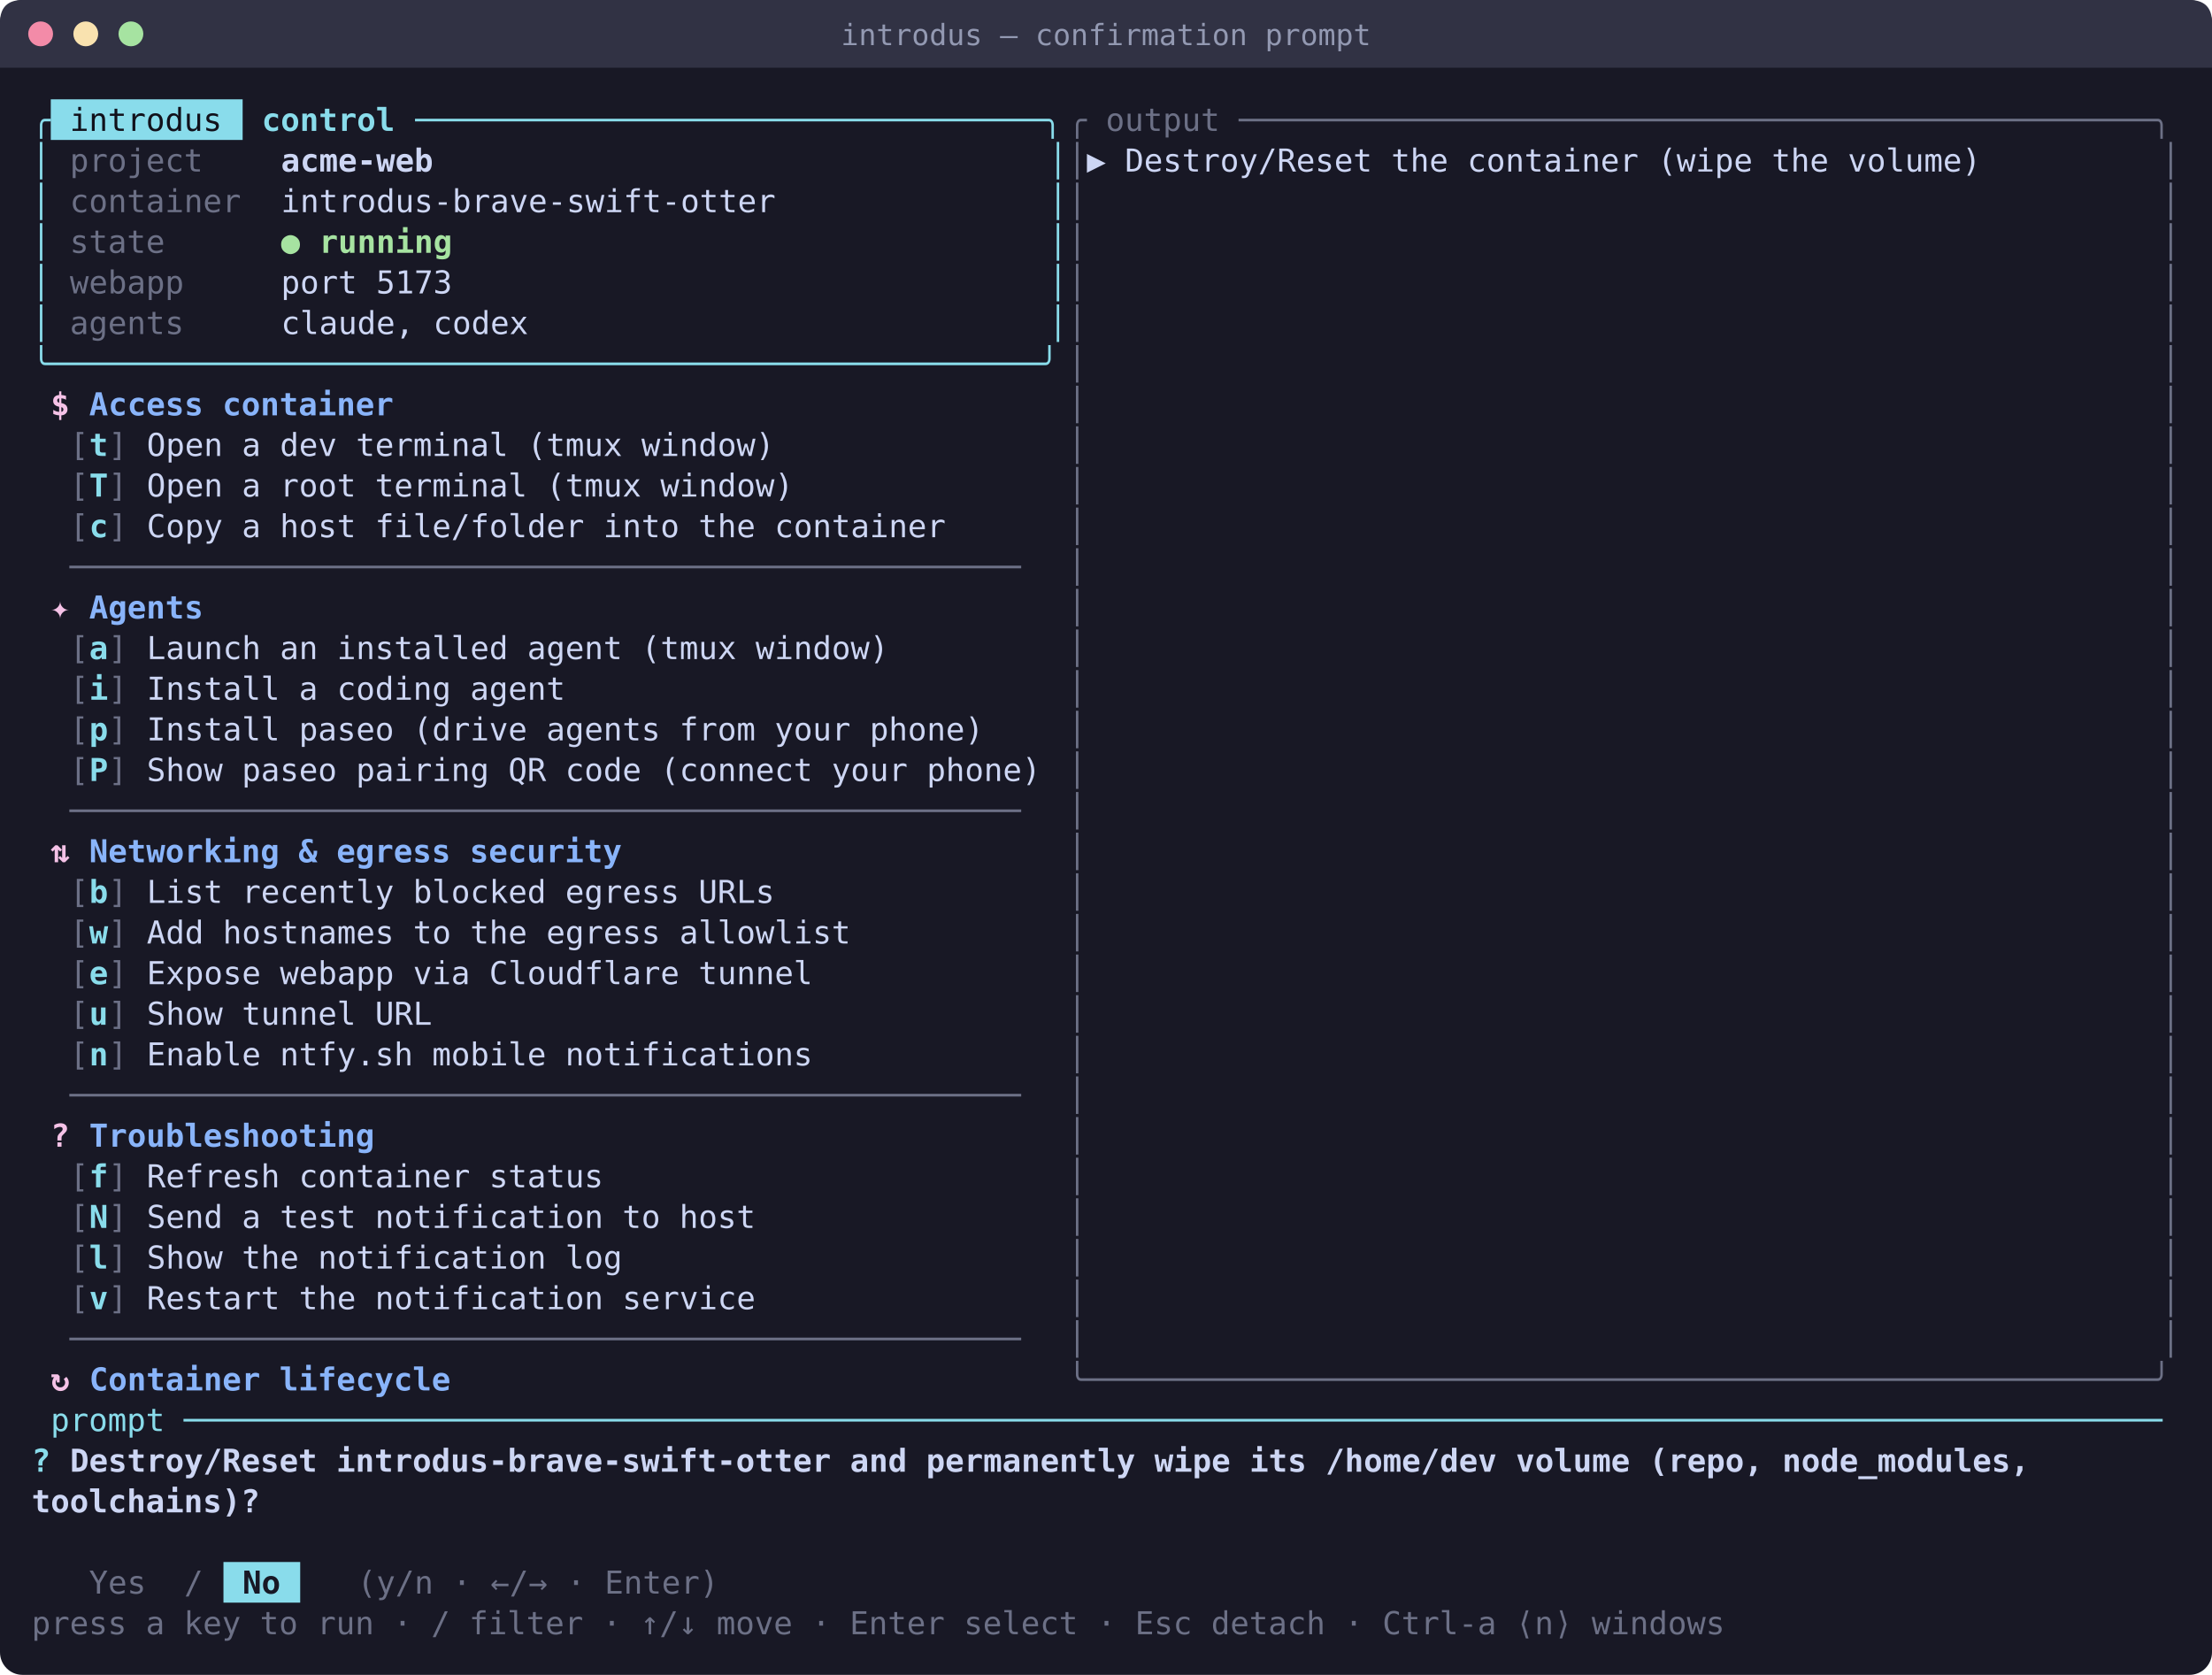
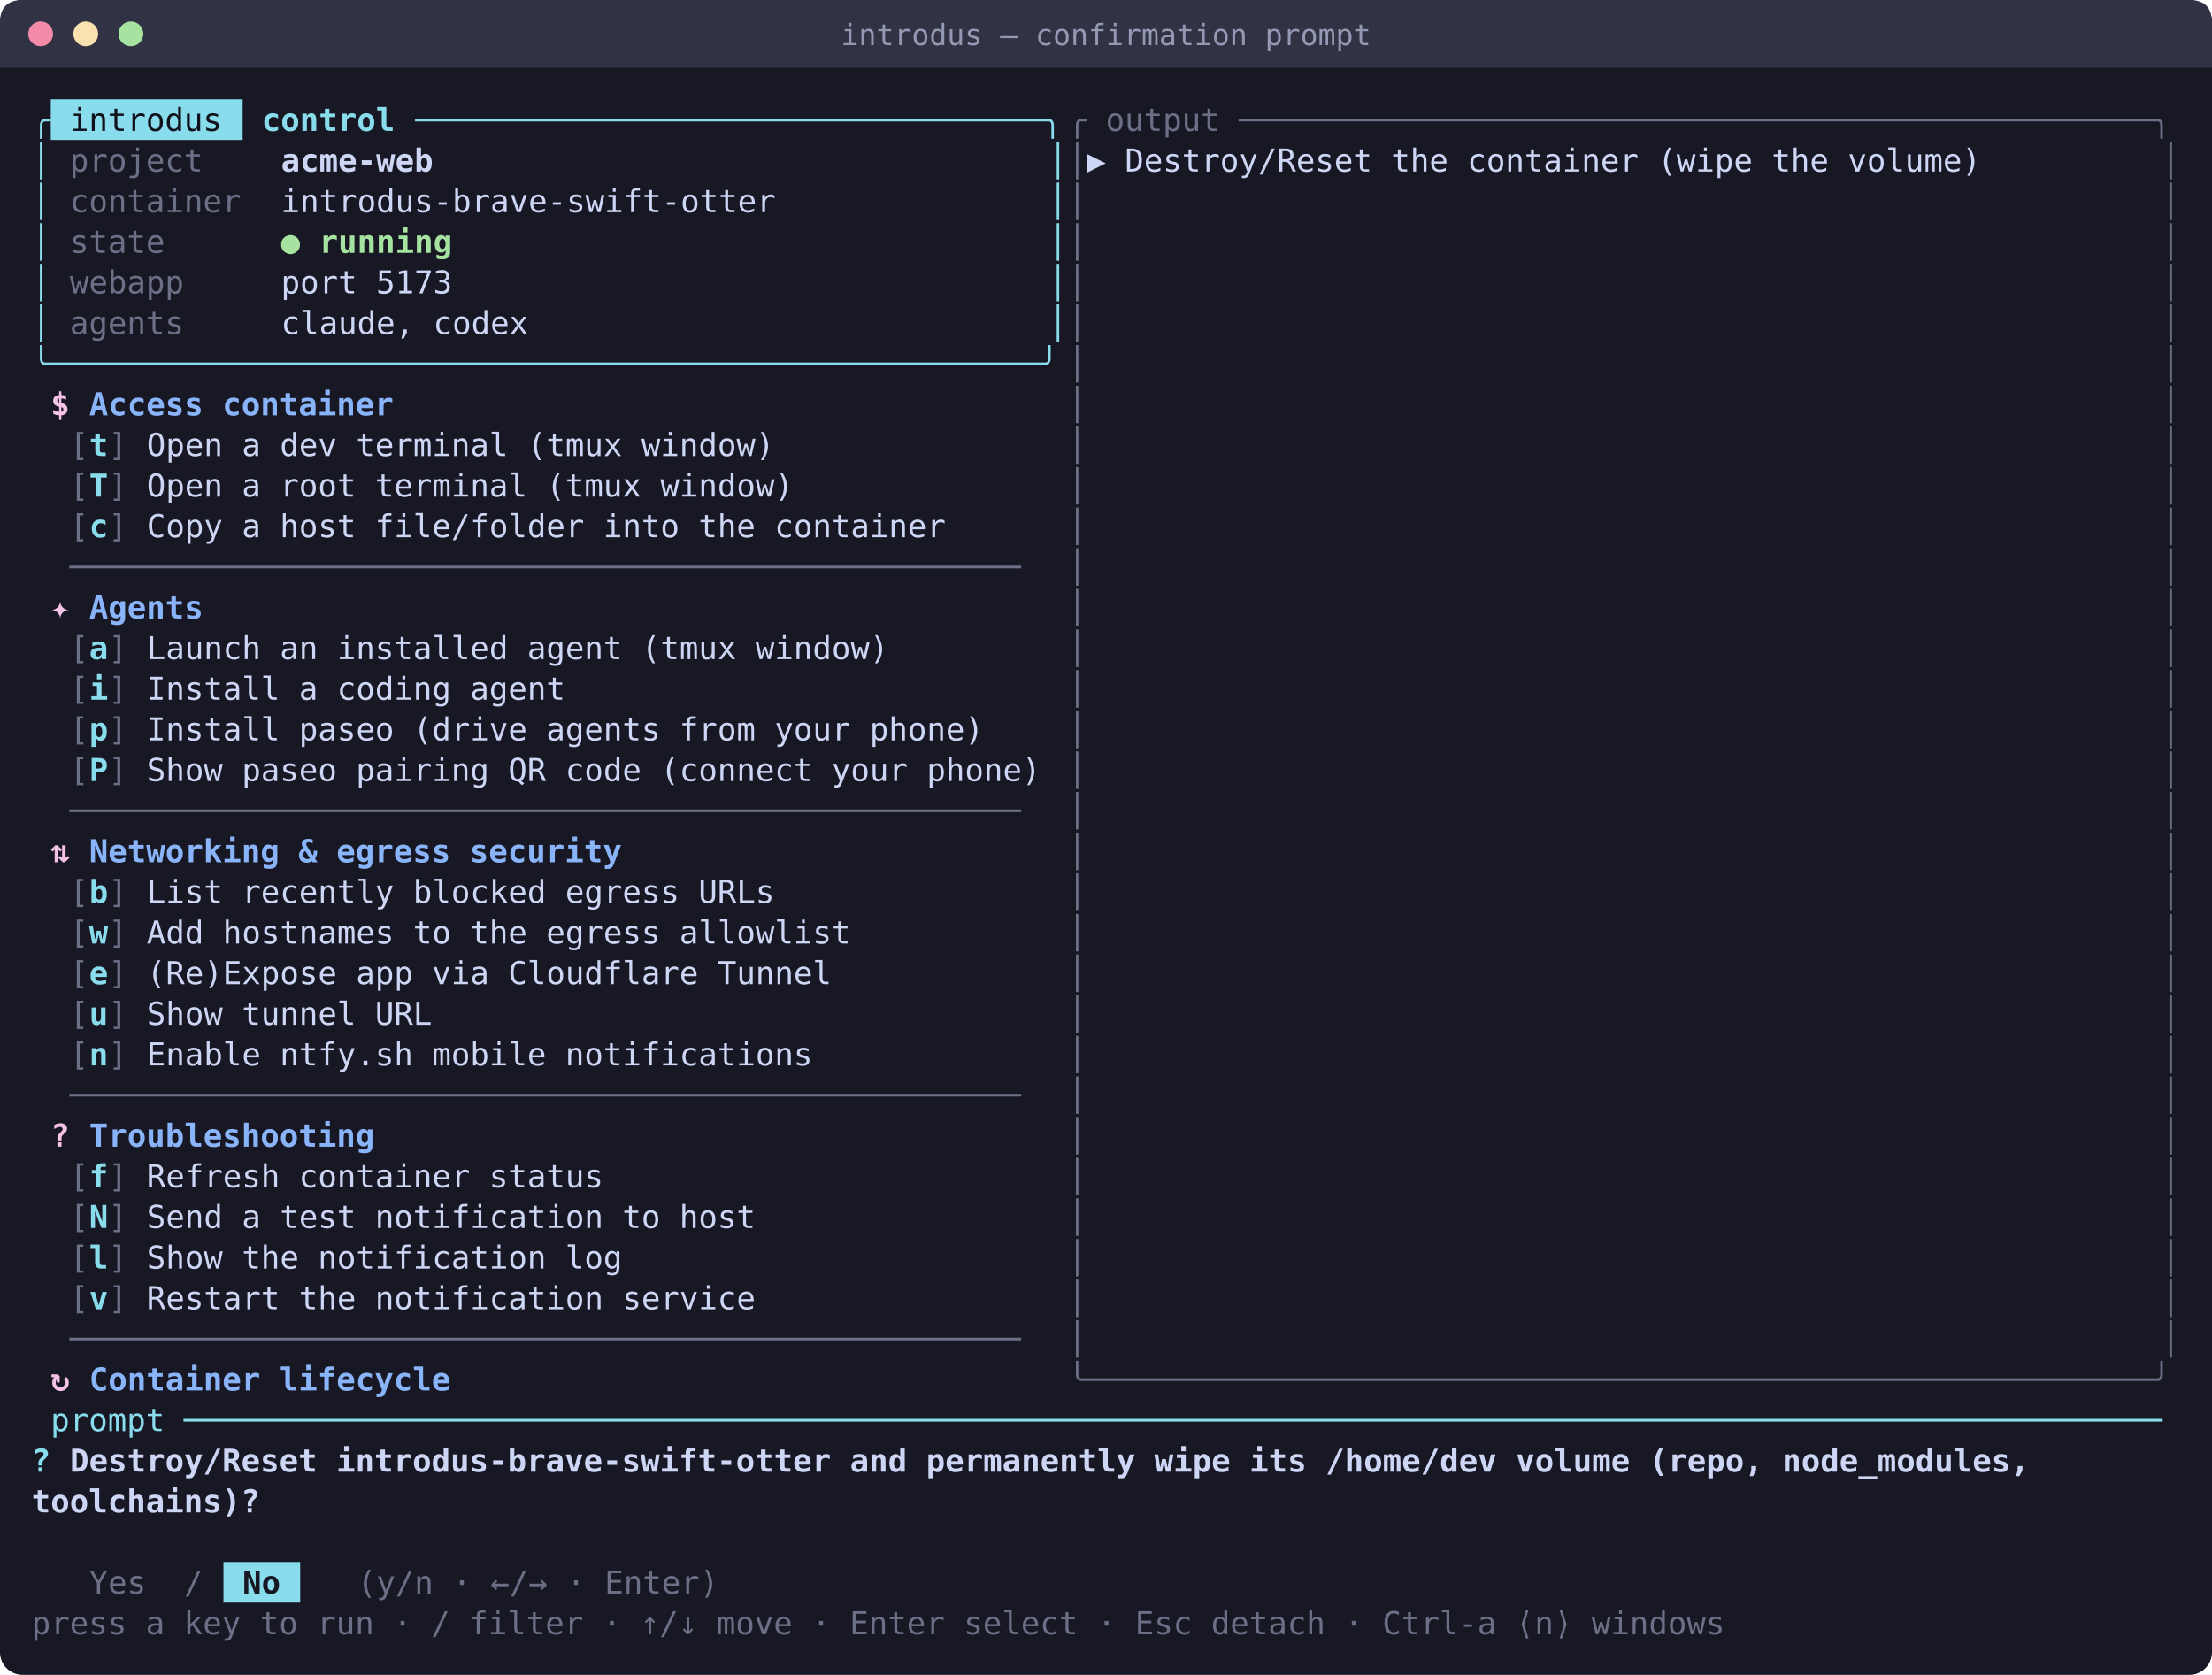
<svg xmlns="http://www.w3.org/2000/svg" width="980" height="742" viewBox="0 0 980 742" font-family="'DejaVu Sans Mono','JetBrains Mono',Menlo,Consolas,'Liberation Mono',monospace">
  <rect x="0" y="0" width="980" height="742" rx="10" fill="#181825" />
  <path d="M0 10 Q0 0 10 0 H970 Q980 0 980 10 V30 H0 Z" fill="#313244" />
  <circle cx="18" cy="15" r="5.5" fill="#f38ba8" />
  <circle cx="38" cy="15" r="5.5" fill="#f9e2af" />
  <circle cx="58" cy="15" r="5.5" fill="#a6e3a1" />
  <text x="490" y="20" fill="#9399b2" font-size="13" text-anchor="middle">introdus — confirmation prompt</text>
  <g transform="translate(14,44)">
    <rect x="8.5" y="0.0" width="85.0" height="18.0" fill="#89dceb" />
    <rect x="85.0" y="648.0" width="34.0" height="18.0" fill="#89dceb" />
    <text xml:space="preserve" x="0.0" y="14.0" fill="#89dceb" font-size="14" textLength="8.5" lengthAdjust="spacingAndGlyphs">╭</text>
    <text xml:space="preserve" x="8.5" y="14.0" fill="#11111b" font-size="14" textLength="85.0" lengthAdjust="spacingAndGlyphs"> introdus </text>
    <text xml:space="preserve" x="93.5" y="14.0" fill="#89dceb" font-size="14" textLength="76.5" lengthAdjust="spacingAndGlyphs" font-weight="bold"> control </text>
    <text xml:space="preserve" x="170.0" y="14.0" fill="#89dceb" font-size="14" textLength="289.0" lengthAdjust="spacingAndGlyphs">─────────────────────────────────╮</text>
    <text xml:space="preserve" x="459.0" y="14.0" fill="#6c7086" font-size="14" textLength="493.0" lengthAdjust="spacingAndGlyphs">╭ output ────────────────────────────────────────────────╮</text>
    <text xml:space="preserve" x="0.0" y="32.0" fill="#89dceb" font-size="14" textLength="8.5" lengthAdjust="spacingAndGlyphs">│</text>
    <text xml:space="preserve" x="8.5" y="32.0" fill="#6c7086" font-size="14" textLength="102.0" lengthAdjust="spacingAndGlyphs"> project    </text>
    <text xml:space="preserve" x="110.5" y="32.0" fill="#cdd6f4" font-size="14" textLength="68.0" lengthAdjust="spacingAndGlyphs" font-weight="bold">acme-web</text>
    <text xml:space="preserve" x="450.5" y="32.0" fill="#89dceb" font-size="14" textLength="8.5" lengthAdjust="spacingAndGlyphs">│</text>
    <text xml:space="preserve" x="459.0" y="32.0" fill="#6c7086" font-size="14" textLength="8.5" lengthAdjust="spacingAndGlyphs">│</text>
    <text xml:space="preserve" x="467.5" y="32.0" fill="#cdd6f4" font-size="14" textLength="476.0" lengthAdjust="spacingAndGlyphs">▶ Destroy/Reset the container (wipe the volume)         </text>
    <text xml:space="preserve" x="943.5" y="32.0" fill="#6c7086" font-size="14" textLength="8.5" lengthAdjust="spacingAndGlyphs">│</text>
    <text xml:space="preserve" x="0.0" y="50.0" fill="#89dceb" font-size="14" textLength="8.5" lengthAdjust="spacingAndGlyphs">│</text>
    <text xml:space="preserve" x="8.5" y="50.0" fill="#6c7086" font-size="14" textLength="102.0" lengthAdjust="spacingAndGlyphs"> container  </text>
    <text xml:space="preserve" x="110.5" y="50.0" fill="#cdd6f4" font-size="14" textLength="340.0" lengthAdjust="spacingAndGlyphs">introdus-brave-swift-otter              </text>
    <text xml:space="preserve" x="450.5" y="50.0" fill="#89dceb" font-size="14" textLength="8.5" lengthAdjust="spacingAndGlyphs">│</text>
    <text xml:space="preserve" x="459.0" y="50.0" fill="#6c7086" font-size="14" textLength="8.5" lengthAdjust="spacingAndGlyphs">│</text>
    <text xml:space="preserve" x="943.5" y="50.0" fill="#6c7086" font-size="14" textLength="8.5" lengthAdjust="spacingAndGlyphs">│</text>
    <text xml:space="preserve" x="0.0" y="68.0" fill="#89dceb" font-size="14" textLength="8.5" lengthAdjust="spacingAndGlyphs">│</text>
    <text xml:space="preserve" x="8.5" y="68.0" fill="#6c7086" font-size="14" textLength="102.0" lengthAdjust="spacingAndGlyphs"> state      </text>
    <text xml:space="preserve" x="110.5" y="68.0" fill="#a6e3a1" font-size="14" textLength="76.5" lengthAdjust="spacingAndGlyphs" font-weight="bold">● running</text>
    <text xml:space="preserve" x="450.5" y="68.0" fill="#89dceb" font-size="14" textLength="8.5" lengthAdjust="spacingAndGlyphs">│</text>
    <text xml:space="preserve" x="459.0" y="68.0" fill="#6c7086" font-size="14" textLength="8.5" lengthAdjust="spacingAndGlyphs">│</text>
    <text xml:space="preserve" x="943.5" y="68.0" fill="#6c7086" font-size="14" textLength="8.5" lengthAdjust="spacingAndGlyphs">│</text>
    <text xml:space="preserve" x="0.0" y="86.0" fill="#89dceb" font-size="14" textLength="8.5" lengthAdjust="spacingAndGlyphs">│</text>
    <text xml:space="preserve" x="8.5" y="86.0" fill="#6c7086" font-size="14" textLength="102.0" lengthAdjust="spacingAndGlyphs"> webapp     </text>
    <text xml:space="preserve" x="110.5" y="86.0" fill="#cdd6f4" font-size="14" textLength="340.0" lengthAdjust="spacingAndGlyphs">port 5173                               </text>
    <text xml:space="preserve" x="450.5" y="86.0" fill="#89dceb" font-size="14" textLength="8.5" lengthAdjust="spacingAndGlyphs">│</text>
    <text xml:space="preserve" x="459.0" y="86.0" fill="#6c7086" font-size="14" textLength="8.5" lengthAdjust="spacingAndGlyphs">│</text>
    <text xml:space="preserve" x="943.5" y="86.0" fill="#6c7086" font-size="14" textLength="8.5" lengthAdjust="spacingAndGlyphs">│</text>
    <text xml:space="preserve" x="0.0" y="104.0" fill="#89dceb" font-size="14" textLength="8.5" lengthAdjust="spacingAndGlyphs">│</text>
    <text xml:space="preserve" x="8.5" y="104.0" fill="#6c7086" font-size="14" textLength="102.0" lengthAdjust="spacingAndGlyphs"> agents     </text>
    <text xml:space="preserve" x="110.5" y="104.0" fill="#cdd6f4" font-size="14" textLength="340.0" lengthAdjust="spacingAndGlyphs">claude, codex                           </text>
    <text xml:space="preserve" x="450.5" y="104.0" fill="#89dceb" font-size="14" textLength="8.5" lengthAdjust="spacingAndGlyphs">│</text>
    <text xml:space="preserve" x="459.0" y="104.0" fill="#6c7086" font-size="14" textLength="8.5" lengthAdjust="spacingAndGlyphs">│</text>
    <text xml:space="preserve" x="943.5" y="104.0" fill="#6c7086" font-size="14" textLength="8.5" lengthAdjust="spacingAndGlyphs">│</text>
    <text xml:space="preserve" x="0.0" y="122.0" fill="#89dceb" font-size="14" textLength="459.0" lengthAdjust="spacingAndGlyphs">╰────────────────────────────────────────────────────╯</text>
    <text xml:space="preserve" x="459.0" y="122.0" fill="#6c7086" font-size="14" textLength="8.5" lengthAdjust="spacingAndGlyphs">│</text>
    <text xml:space="preserve" x="943.5" y="122.0" fill="#6c7086" font-size="14" textLength="8.5" lengthAdjust="spacingAndGlyphs">│</text>
    <text xml:space="preserve" x="0.0" y="140.0" fill="#f5c2e7" font-size="14" textLength="25.5" lengthAdjust="spacingAndGlyphs" font-weight="bold"> $ </text>
    <text xml:space="preserve" x="25.5" y="140.0" fill="#89b4fa" font-size="14" textLength="136.0" lengthAdjust="spacingAndGlyphs" font-weight="bold">Access container</text>
    <text xml:space="preserve" x="459.0" y="140.0" fill="#6c7086" font-size="14" textLength="8.5" lengthAdjust="spacingAndGlyphs">│</text>
    <text xml:space="preserve" x="943.5" y="140.0" fill="#6c7086" font-size="14" textLength="8.5" lengthAdjust="spacingAndGlyphs">│</text>
    <text xml:space="preserve" x="0.0" y="158.0" fill="#6c7086" font-size="14" textLength="25.5" lengthAdjust="spacingAndGlyphs">  [</text>
    <text xml:space="preserve" x="25.5" y="158.0" fill="#89dceb" font-size="14" textLength="8.5" lengthAdjust="spacingAndGlyphs" font-weight="bold">t</text>
    <text xml:space="preserve" x="34.0" y="158.0" fill="#6c7086" font-size="14" textLength="17.0" lengthAdjust="spacingAndGlyphs">] </text>
    <text xml:space="preserve" x="51.0" y="158.0" fill="#cdd6f4" font-size="14" textLength="408.0" lengthAdjust="spacingAndGlyphs">Open a dev terminal (tmux window)               </text>
    <text xml:space="preserve" x="459.0" y="158.0" fill="#6c7086" font-size="14" textLength="8.5" lengthAdjust="spacingAndGlyphs">│</text>
    <text xml:space="preserve" x="943.5" y="158.0" fill="#6c7086" font-size="14" textLength="8.5" lengthAdjust="spacingAndGlyphs">│</text>
    <text xml:space="preserve" x="0.0" y="176.0" fill="#6c7086" font-size="14" textLength="25.5" lengthAdjust="spacingAndGlyphs">  [</text>
    <text xml:space="preserve" x="25.5" y="176.0" fill="#89dceb" font-size="14" textLength="8.5" lengthAdjust="spacingAndGlyphs" font-weight="bold">T</text>
    <text xml:space="preserve" x="34.0" y="176.0" fill="#6c7086" font-size="14" textLength="17.0" lengthAdjust="spacingAndGlyphs">] </text>
    <text xml:space="preserve" x="51.0" y="176.0" fill="#cdd6f4" font-size="14" textLength="408.0" lengthAdjust="spacingAndGlyphs">Open a root terminal (tmux window)              </text>
    <text xml:space="preserve" x="459.0" y="176.0" fill="#6c7086" font-size="14" textLength="8.5" lengthAdjust="spacingAndGlyphs">│</text>
    <text xml:space="preserve" x="943.5" y="176.0" fill="#6c7086" font-size="14" textLength="8.5" lengthAdjust="spacingAndGlyphs">│</text>
    <text xml:space="preserve" x="0.0" y="194.0" fill="#6c7086" font-size="14" textLength="25.5" lengthAdjust="spacingAndGlyphs">  [</text>
    <text xml:space="preserve" x="25.5" y="194.0" fill="#89dceb" font-size="14" textLength="8.5" lengthAdjust="spacingAndGlyphs" font-weight="bold">c</text>
    <text xml:space="preserve" x="34.0" y="194.0" fill="#6c7086" font-size="14" textLength="17.0" lengthAdjust="spacingAndGlyphs">] </text>
    <text xml:space="preserve" x="51.0" y="194.0" fill="#cdd6f4" font-size="14" textLength="408.0" lengthAdjust="spacingAndGlyphs">Copy a host file/folder into the container      </text>
    <text xml:space="preserve" x="459.0" y="194.0" fill="#6c7086" font-size="14" textLength="8.5" lengthAdjust="spacingAndGlyphs">│</text>
    <text xml:space="preserve" x="943.5" y="194.0" fill="#6c7086" font-size="14" textLength="8.5" lengthAdjust="spacingAndGlyphs">│</text>
    <text xml:space="preserve" x="0.0" y="212.0" fill="#6c7086" font-size="14" textLength="442.0" lengthAdjust="spacingAndGlyphs">  ──────────────────────────────────────────────────</text>
    <text xml:space="preserve" x="459.0" y="212.0" fill="#6c7086" font-size="14" textLength="8.5" lengthAdjust="spacingAndGlyphs">│</text>
    <text xml:space="preserve" x="943.5" y="212.0" fill="#6c7086" font-size="14" textLength="8.5" lengthAdjust="spacingAndGlyphs">│</text>
    <text xml:space="preserve" x="0.0" y="230.0" fill="#f5c2e7" font-size="14" textLength="25.5" lengthAdjust="spacingAndGlyphs" font-weight="bold"> ✦ </text>
    <text xml:space="preserve" x="25.5" y="230.0" fill="#89b4fa" font-size="14" textLength="51.0" lengthAdjust="spacingAndGlyphs" font-weight="bold">Agents</text>
    <text xml:space="preserve" x="459.0" y="230.0" fill="#6c7086" font-size="14" textLength="8.5" lengthAdjust="spacingAndGlyphs">│</text>
    <text xml:space="preserve" x="943.5" y="230.0" fill="#6c7086" font-size="14" textLength="8.5" lengthAdjust="spacingAndGlyphs">│</text>
    <text xml:space="preserve" x="0.0" y="248.0" fill="#6c7086" font-size="14" textLength="25.5" lengthAdjust="spacingAndGlyphs">  [</text>
    <text xml:space="preserve" x="25.5" y="248.0" fill="#89dceb" font-size="14" textLength="8.5" lengthAdjust="spacingAndGlyphs" font-weight="bold">a</text>
    <text xml:space="preserve" x="34.0" y="248.0" fill="#6c7086" font-size="14" textLength="17.0" lengthAdjust="spacingAndGlyphs">] </text>
    <text xml:space="preserve" x="51.0" y="248.0" fill="#cdd6f4" font-size="14" textLength="408.0" lengthAdjust="spacingAndGlyphs">Launch an installed agent (tmux window)         </text>
    <text xml:space="preserve" x="459.0" y="248.0" fill="#6c7086" font-size="14" textLength="8.5" lengthAdjust="spacingAndGlyphs">│</text>
    <text xml:space="preserve" x="943.5" y="248.0" fill="#6c7086" font-size="14" textLength="8.5" lengthAdjust="spacingAndGlyphs">│</text>
    <text xml:space="preserve" x="0.0" y="266.0" fill="#6c7086" font-size="14" textLength="25.5" lengthAdjust="spacingAndGlyphs">  [</text>
    <text xml:space="preserve" x="25.5" y="266.0" fill="#89dceb" font-size="14" textLength="8.5" lengthAdjust="spacingAndGlyphs" font-weight="bold">i</text>
    <text xml:space="preserve" x="34.0" y="266.0" fill="#6c7086" font-size="14" textLength="17.0" lengthAdjust="spacingAndGlyphs">] </text>
    <text xml:space="preserve" x="51.0" y="266.0" fill="#cdd6f4" font-size="14" textLength="408.0" lengthAdjust="spacingAndGlyphs">Install a coding agent                          </text>
    <text xml:space="preserve" x="459.0" y="266.0" fill="#6c7086" font-size="14" textLength="8.5" lengthAdjust="spacingAndGlyphs">│</text>
    <text xml:space="preserve" x="943.5" y="266.0" fill="#6c7086" font-size="14" textLength="8.5" lengthAdjust="spacingAndGlyphs">│</text>
    <text xml:space="preserve" x="0.0" y="284.0" fill="#6c7086" font-size="14" textLength="25.5" lengthAdjust="spacingAndGlyphs">  [</text>
    <text xml:space="preserve" x="25.5" y="284.0" fill="#89dceb" font-size="14" textLength="8.5" lengthAdjust="spacingAndGlyphs" font-weight="bold">p</text>
    <text xml:space="preserve" x="34.0" y="284.0" fill="#6c7086" font-size="14" textLength="17.0" lengthAdjust="spacingAndGlyphs">] </text>
    <text xml:space="preserve" x="51.0" y="284.0" fill="#cdd6f4" font-size="14" textLength="408.0" lengthAdjust="spacingAndGlyphs">Install paseo (drive agents from your phone)    </text>
    <text xml:space="preserve" x="459.0" y="284.0" fill="#6c7086" font-size="14" textLength="8.5" lengthAdjust="spacingAndGlyphs">│</text>
    <text xml:space="preserve" x="943.5" y="284.0" fill="#6c7086" font-size="14" textLength="8.5" lengthAdjust="spacingAndGlyphs">│</text>
    <text xml:space="preserve" x="0.0" y="302.0" fill="#6c7086" font-size="14" textLength="25.5" lengthAdjust="spacingAndGlyphs">  [</text>
    <text xml:space="preserve" x="25.5" y="302.0" fill="#89dceb" font-size="14" textLength="8.5" lengthAdjust="spacingAndGlyphs" font-weight="bold">P</text>
    <text xml:space="preserve" x="34.0" y="302.0" fill="#6c7086" font-size="14" textLength="17.0" lengthAdjust="spacingAndGlyphs">] </text>
    <text xml:space="preserve" x="51.0" y="302.0" fill="#cdd6f4" font-size="14" textLength="408.0" lengthAdjust="spacingAndGlyphs">Show paseo pairing QR code (connect your phone) </text>
    <text xml:space="preserve" x="459.0" y="302.0" fill="#6c7086" font-size="14" textLength="8.5" lengthAdjust="spacingAndGlyphs">│</text>
    <text xml:space="preserve" x="943.5" y="302.0" fill="#6c7086" font-size="14" textLength="8.5" lengthAdjust="spacingAndGlyphs">│</text>
    <text xml:space="preserve" x="0.0" y="320.0" fill="#6c7086" font-size="14" textLength="442.0" lengthAdjust="spacingAndGlyphs">  ──────────────────────────────────────────────────</text>
    <text xml:space="preserve" x="459.0" y="320.0" fill="#6c7086" font-size="14" textLength="8.5" lengthAdjust="spacingAndGlyphs">│</text>
    <text xml:space="preserve" x="943.5" y="320.0" fill="#6c7086" font-size="14" textLength="8.5" lengthAdjust="spacingAndGlyphs">│</text>
    <text xml:space="preserve" x="0.0" y="338.0" fill="#f5c2e7" font-size="14" textLength="25.5" lengthAdjust="spacingAndGlyphs" font-weight="bold"> ⇅ </text>
    <text xml:space="preserve" x="25.5" y="338.0" fill="#89b4fa" font-size="14" textLength="238.0" lengthAdjust="spacingAndGlyphs" font-weight="bold">Networking &amp; egress security</text>
    <text xml:space="preserve" x="459.0" y="338.0" fill="#6c7086" font-size="14" textLength="8.5" lengthAdjust="spacingAndGlyphs">│</text>
    <text xml:space="preserve" x="943.5" y="338.0" fill="#6c7086" font-size="14" textLength="8.5" lengthAdjust="spacingAndGlyphs">│</text>
    <text xml:space="preserve" x="0.0" y="356.0" fill="#6c7086" font-size="14" textLength="25.5" lengthAdjust="spacingAndGlyphs">  [</text>
    <text xml:space="preserve" x="25.5" y="356.0" fill="#89dceb" font-size="14" textLength="8.5" lengthAdjust="spacingAndGlyphs" font-weight="bold">b</text>
    <text xml:space="preserve" x="34.0" y="356.0" fill="#6c7086" font-size="14" textLength="17.0" lengthAdjust="spacingAndGlyphs">] </text>
    <text xml:space="preserve" x="51.0" y="356.0" fill="#cdd6f4" font-size="14" textLength="408.0" lengthAdjust="spacingAndGlyphs">List recently blocked egress URLs               </text>
    <text xml:space="preserve" x="459.0" y="356.0" fill="#6c7086" font-size="14" textLength="8.5" lengthAdjust="spacingAndGlyphs">│</text>
    <text xml:space="preserve" x="943.5" y="356.0" fill="#6c7086" font-size="14" textLength="8.5" lengthAdjust="spacingAndGlyphs">│</text>
    <text xml:space="preserve" x="0.0" y="374.0" fill="#6c7086" font-size="14" textLength="25.5" lengthAdjust="spacingAndGlyphs">  [</text>
    <text xml:space="preserve" x="25.5" y="374.0" fill="#89dceb" font-size="14" textLength="8.5" lengthAdjust="spacingAndGlyphs" font-weight="bold">w</text>
    <text xml:space="preserve" x="34.0" y="374.0" fill="#6c7086" font-size="14" textLength="17.0" lengthAdjust="spacingAndGlyphs">] </text>
    <text xml:space="preserve" x="51.0" y="374.0" fill="#cdd6f4" font-size="14" textLength="408.0" lengthAdjust="spacingAndGlyphs">Add hostnames to the egress allowlist           </text>
    <text xml:space="preserve" x="459.0" y="374.0" fill="#6c7086" font-size="14" textLength="8.5" lengthAdjust="spacingAndGlyphs">│</text>
    <text xml:space="preserve" x="943.5" y="374.0" fill="#6c7086" font-size="14" textLength="8.5" lengthAdjust="spacingAndGlyphs">│</text>
    <text xml:space="preserve" x="0.0" y="392.0" fill="#6c7086" font-size="14" textLength="25.5" lengthAdjust="spacingAndGlyphs">  [</text>
    <text xml:space="preserve" x="25.5" y="392.0" fill="#89dceb" font-size="14" textLength="8.5" lengthAdjust="spacingAndGlyphs" font-weight="bold">e</text>
    <text xml:space="preserve" x="34.0" y="392.0" fill="#6c7086" font-size="14" textLength="17.0" lengthAdjust="spacingAndGlyphs">] </text>
-     <text xml:space="preserve" x="51.0" y="392.0" fill="#cdd6f4" font-size="14" textLength="408.0" lengthAdjust="spacingAndGlyphs">Expose webapp via Cloudflare tunnel             </text>
+     <text xml:space="preserve" x="51.0" y="392.0" fill="#cdd6f4" font-size="14" textLength="408.0" lengthAdjust="spacingAndGlyphs">(Re)Expose app via Cloudflare Tunnel            </text>
    <text xml:space="preserve" x="459.0" y="392.0" fill="#6c7086" font-size="14" textLength="8.5" lengthAdjust="spacingAndGlyphs">│</text>
    <text xml:space="preserve" x="943.5" y="392.0" fill="#6c7086" font-size="14" textLength="8.5" lengthAdjust="spacingAndGlyphs">│</text>
    <text xml:space="preserve" x="0.0" y="410.0" fill="#6c7086" font-size="14" textLength="25.5" lengthAdjust="spacingAndGlyphs">  [</text>
    <text xml:space="preserve" x="25.5" y="410.0" fill="#89dceb" font-size="14" textLength="8.5" lengthAdjust="spacingAndGlyphs" font-weight="bold">u</text>
    <text xml:space="preserve" x="34.0" y="410.0" fill="#6c7086" font-size="14" textLength="17.0" lengthAdjust="spacingAndGlyphs">] </text>
    <text xml:space="preserve" x="51.0" y="410.0" fill="#cdd6f4" font-size="14" textLength="408.0" lengthAdjust="spacingAndGlyphs">Show tunnel URL                                 </text>
    <text xml:space="preserve" x="459.0" y="410.0" fill="#6c7086" font-size="14" textLength="8.5" lengthAdjust="spacingAndGlyphs">│</text>
    <text xml:space="preserve" x="943.5" y="410.0" fill="#6c7086" font-size="14" textLength="8.5" lengthAdjust="spacingAndGlyphs">│</text>
    <text xml:space="preserve" x="0.0" y="428.0" fill="#6c7086" font-size="14" textLength="25.5" lengthAdjust="spacingAndGlyphs">  [</text>
    <text xml:space="preserve" x="25.5" y="428.0" fill="#89dceb" font-size="14" textLength="8.5" lengthAdjust="spacingAndGlyphs" font-weight="bold">n</text>
    <text xml:space="preserve" x="34.0" y="428.0" fill="#6c7086" font-size="14" textLength="17.0" lengthAdjust="spacingAndGlyphs">] </text>
    <text xml:space="preserve" x="51.0" y="428.0" fill="#cdd6f4" font-size="14" textLength="408.0" lengthAdjust="spacingAndGlyphs">Enable ntfy.sh mobile notifications             </text>
    <text xml:space="preserve" x="459.0" y="428.0" fill="#6c7086" font-size="14" textLength="8.5" lengthAdjust="spacingAndGlyphs">│</text>
    <text xml:space="preserve" x="943.5" y="428.0" fill="#6c7086" font-size="14" textLength="8.5" lengthAdjust="spacingAndGlyphs">│</text>
    <text xml:space="preserve" x="0.0" y="446.0" fill="#6c7086" font-size="14" textLength="442.0" lengthAdjust="spacingAndGlyphs">  ──────────────────────────────────────────────────</text>
    <text xml:space="preserve" x="459.0" y="446.0" fill="#6c7086" font-size="14" textLength="8.5" lengthAdjust="spacingAndGlyphs">│</text>
    <text xml:space="preserve" x="943.5" y="446.0" fill="#6c7086" font-size="14" textLength="8.5" lengthAdjust="spacingAndGlyphs">│</text>
    <text xml:space="preserve" x="0.0" y="464.0" fill="#f5c2e7" font-size="14" textLength="25.5" lengthAdjust="spacingAndGlyphs" font-weight="bold"> ? </text>
    <text xml:space="preserve" x="25.5" y="464.0" fill="#89b4fa" font-size="14" textLength="127.5" lengthAdjust="spacingAndGlyphs" font-weight="bold">Troubleshooting</text>
    <text xml:space="preserve" x="459.0" y="464.0" fill="#6c7086" font-size="14" textLength="8.5" lengthAdjust="spacingAndGlyphs">│</text>
    <text xml:space="preserve" x="943.5" y="464.0" fill="#6c7086" font-size="14" textLength="8.5" lengthAdjust="spacingAndGlyphs">│</text>
    <text xml:space="preserve" x="0.0" y="482.0" fill="#6c7086" font-size="14" textLength="25.5" lengthAdjust="spacingAndGlyphs">  [</text>
    <text xml:space="preserve" x="25.5" y="482.0" fill="#89dceb" font-size="14" textLength="8.5" lengthAdjust="spacingAndGlyphs" font-weight="bold">f</text>
    <text xml:space="preserve" x="34.0" y="482.0" fill="#6c7086" font-size="14" textLength="17.0" lengthAdjust="spacingAndGlyphs">] </text>
    <text xml:space="preserve" x="51.0" y="482.0" fill="#cdd6f4" font-size="14" textLength="408.0" lengthAdjust="spacingAndGlyphs">Refresh container status                        </text>
    <text xml:space="preserve" x="459.0" y="482.0" fill="#6c7086" font-size="14" textLength="8.5" lengthAdjust="spacingAndGlyphs">│</text>
    <text xml:space="preserve" x="943.5" y="482.0" fill="#6c7086" font-size="14" textLength="8.5" lengthAdjust="spacingAndGlyphs">│</text>
    <text xml:space="preserve" x="0.0" y="500.0" fill="#6c7086" font-size="14" textLength="25.5" lengthAdjust="spacingAndGlyphs">  [</text>
    <text xml:space="preserve" x="25.5" y="500.0" fill="#89dceb" font-size="14" textLength="8.5" lengthAdjust="spacingAndGlyphs" font-weight="bold">N</text>
    <text xml:space="preserve" x="34.0" y="500.0" fill="#6c7086" font-size="14" textLength="17.0" lengthAdjust="spacingAndGlyphs">] </text>
    <text xml:space="preserve" x="51.0" y="500.0" fill="#cdd6f4" font-size="14" textLength="408.0" lengthAdjust="spacingAndGlyphs">Send a test notification to host                </text>
    <text xml:space="preserve" x="459.0" y="500.0" fill="#6c7086" font-size="14" textLength="8.5" lengthAdjust="spacingAndGlyphs">│</text>
    <text xml:space="preserve" x="943.5" y="500.0" fill="#6c7086" font-size="14" textLength="8.5" lengthAdjust="spacingAndGlyphs">│</text>
    <text xml:space="preserve" x="0.0" y="518.0" fill="#6c7086" font-size="14" textLength="25.5" lengthAdjust="spacingAndGlyphs">  [</text>
    <text xml:space="preserve" x="25.5" y="518.0" fill="#89dceb" font-size="14" textLength="8.5" lengthAdjust="spacingAndGlyphs" font-weight="bold">l</text>
    <text xml:space="preserve" x="34.0" y="518.0" fill="#6c7086" font-size="14" textLength="17.0" lengthAdjust="spacingAndGlyphs">] </text>
    <text xml:space="preserve" x="51.0" y="518.0" fill="#cdd6f4" font-size="14" textLength="408.0" lengthAdjust="spacingAndGlyphs">Show the notification log                       </text>
    <text xml:space="preserve" x="459.0" y="518.0" fill="#6c7086" font-size="14" textLength="8.5" lengthAdjust="spacingAndGlyphs">│</text>
    <text xml:space="preserve" x="943.5" y="518.0" fill="#6c7086" font-size="14" textLength="8.5" lengthAdjust="spacingAndGlyphs">│</text>
    <text xml:space="preserve" x="0.0" y="536.0" fill="#6c7086" font-size="14" textLength="25.5" lengthAdjust="spacingAndGlyphs">  [</text>
    <text xml:space="preserve" x="25.5" y="536.0" fill="#89dceb" font-size="14" textLength="8.5" lengthAdjust="spacingAndGlyphs" font-weight="bold">v</text>
    <text xml:space="preserve" x="34.0" y="536.0" fill="#6c7086" font-size="14" textLength="17.0" lengthAdjust="spacingAndGlyphs">] </text>
    <text xml:space="preserve" x="51.0" y="536.0" fill="#cdd6f4" font-size="14" textLength="408.0" lengthAdjust="spacingAndGlyphs">Restart the notification service                </text>
    <text xml:space="preserve" x="459.0" y="536.0" fill="#6c7086" font-size="14" textLength="8.5" lengthAdjust="spacingAndGlyphs">│</text>
    <text xml:space="preserve" x="943.5" y="536.0" fill="#6c7086" font-size="14" textLength="8.5" lengthAdjust="spacingAndGlyphs">│</text>
    <text xml:space="preserve" x="0.0" y="554.0" fill="#6c7086" font-size="14" textLength="442.0" lengthAdjust="spacingAndGlyphs">  ──────────────────────────────────────────────────</text>
    <text xml:space="preserve" x="459.0" y="554.0" fill="#6c7086" font-size="14" textLength="8.5" lengthAdjust="spacingAndGlyphs">│</text>
    <text xml:space="preserve" x="943.5" y="554.0" fill="#6c7086" font-size="14" textLength="8.5" lengthAdjust="spacingAndGlyphs">│</text>
    <text xml:space="preserve" x="0.0" y="572.0" fill="#f5c2e7" font-size="14" textLength="25.5" lengthAdjust="spacingAndGlyphs" font-weight="bold"> ↻ </text>
    <text xml:space="preserve" x="25.5" y="572.0" fill="#89b4fa" font-size="14" textLength="161.5" lengthAdjust="spacingAndGlyphs" font-weight="bold">Container lifecycle</text>
    <text xml:space="preserve" x="459.0" y="572.0" fill="#6c7086" font-size="14" textLength="493.0" lengthAdjust="spacingAndGlyphs">╰────────────────────────────────────────────────────────╯</text>
    <text xml:space="preserve" x="0.0" y="590.0" fill="#89dceb" font-size="14" textLength="952.0" lengthAdjust="spacingAndGlyphs"> prompt ────────────────────────────────────────────────────────────────────────────────────────────────────────</text>
    <text xml:space="preserve" x="0.0" y="608.0" fill="#89dceb" font-size="14" textLength="17.0" lengthAdjust="spacingAndGlyphs" font-weight="bold">? </text>
    <text xml:space="preserve" x="17.0" y="608.0" fill="#cdd6f4" font-size="14" textLength="875.5" lengthAdjust="spacingAndGlyphs" font-weight="bold">Destroy/Reset introdus-brave-swift-otter and permanently wipe its /home/dev volume (repo, node_modules,</text>
    <text xml:space="preserve" x="0.0" y="626.0" fill="#cdd6f4" font-size="14" textLength="102.0" lengthAdjust="spacingAndGlyphs" font-weight="bold">toolchains)?</text>
    <text xml:space="preserve" x="17.0" y="662.0" fill="#6c7086" font-size="14" textLength="68.0" lengthAdjust="spacingAndGlyphs"> Yes  / </text>
    <text xml:space="preserve" x="85.0" y="662.0" fill="#181825" font-size="14" textLength="34.0" lengthAdjust="spacingAndGlyphs" font-weight="bold"> No </text>
    <text xml:space="preserve" x="119.0" y="662.0" fill="#6c7086" font-size="14" textLength="187.0" lengthAdjust="spacingAndGlyphs">   (y/n · ←/→ · Enter)</text>
    <text xml:space="preserve" x="0.0" y="680.0" fill="#6c7086" font-size="14" textLength="756.5" lengthAdjust="spacingAndGlyphs">press a key to run · / filter · ↑/↓ move · Enter select · Esc detach · Ctrl-a ⟨n⟩ windows</text>
  </g>
</svg>
